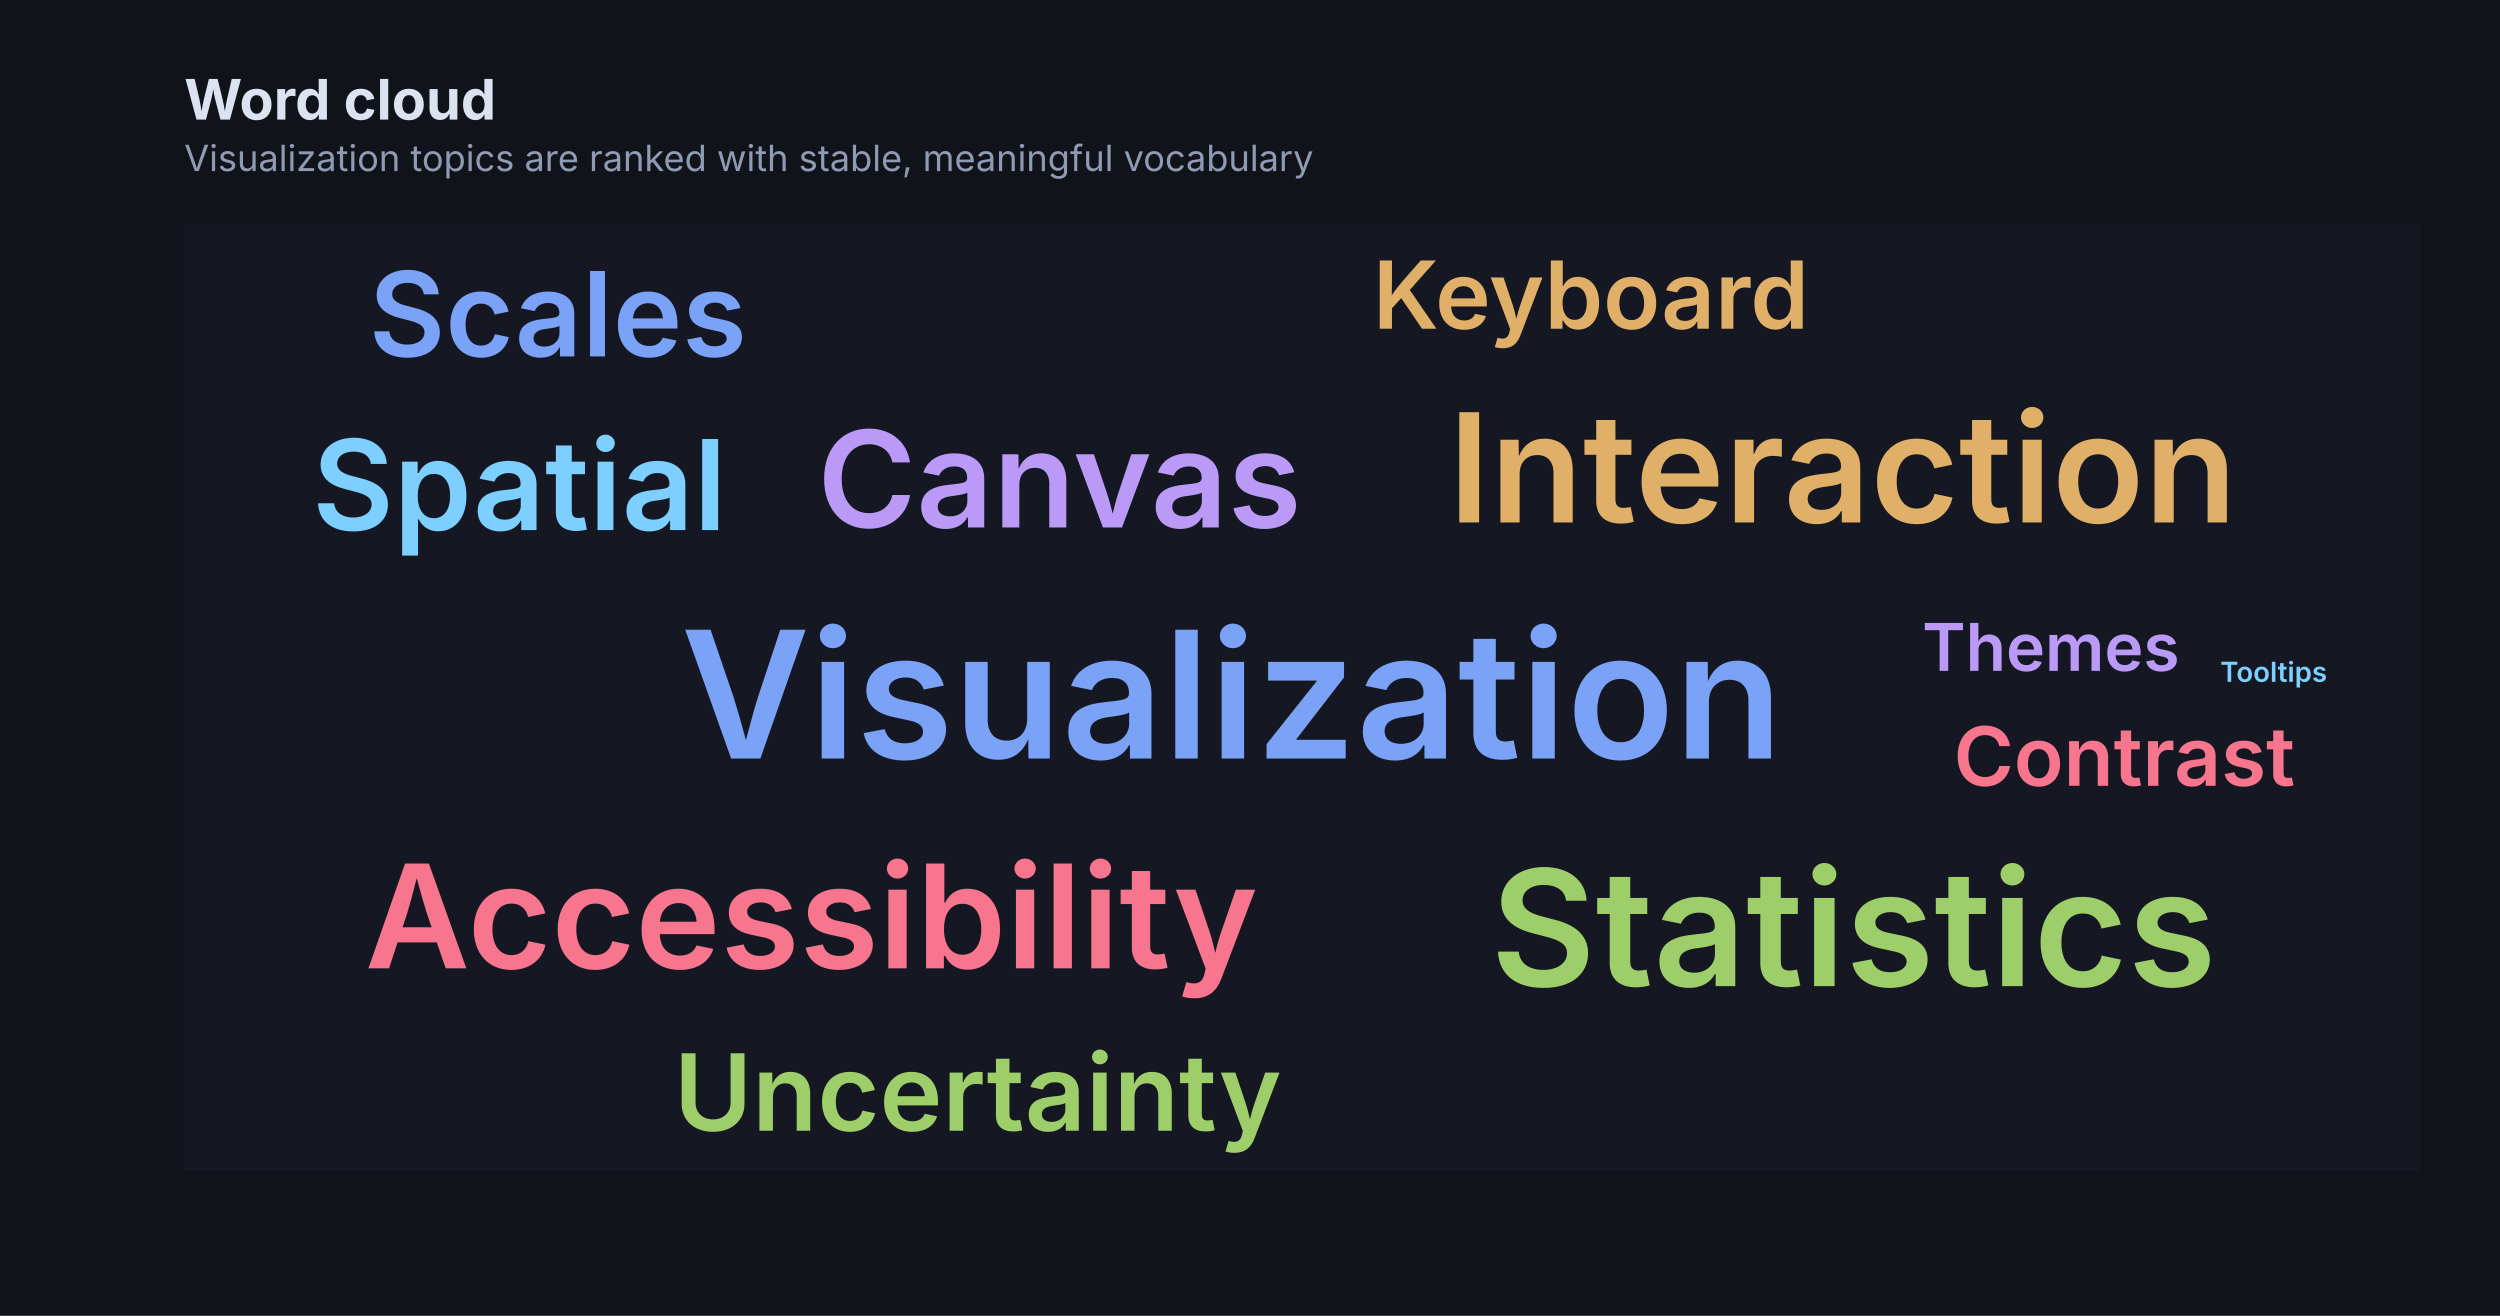
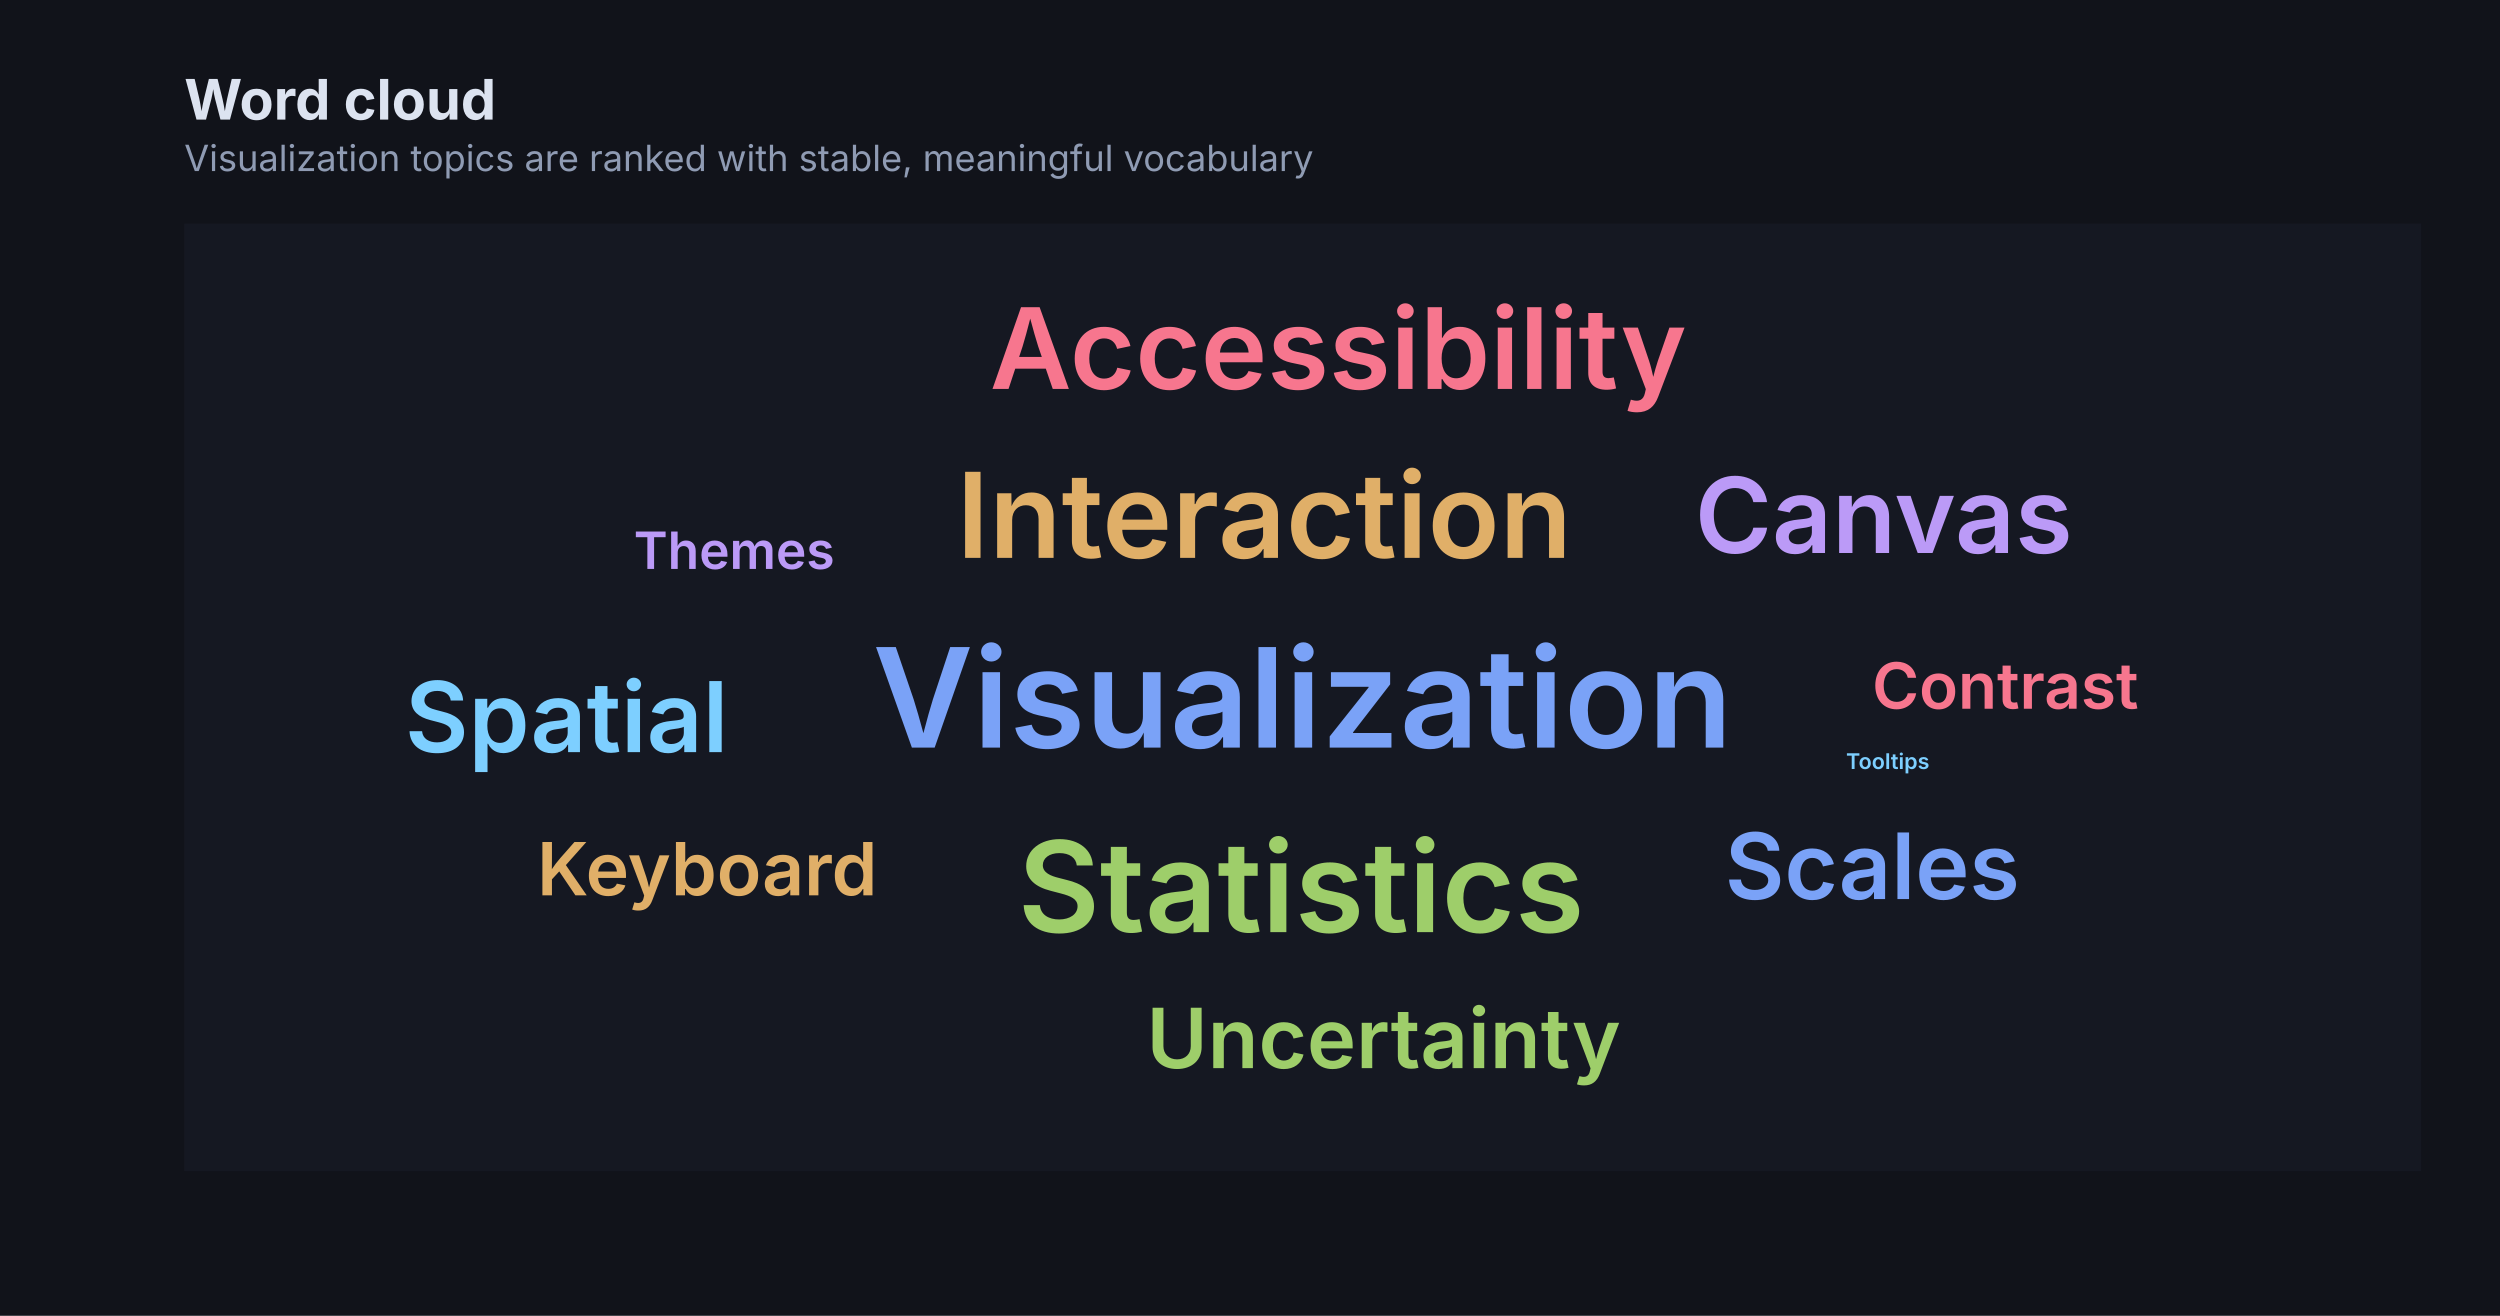
<svg xmlns="http://www.w3.org/2000/svg" width="760" height="400" viewBox="0 0 760 400" role="img" aria-labelledby="title description">
  <defs>
    <clipPath id="clip-1">
      <rect x="56" y="68" width="680" height="288" />
    </clipPath>
  </defs>
  <rect width="100%" height="100%" fill="#11131a" />
  <g data-scene-node="scene:root">
    <rect data-scene-node="chart:panel" x="56" y="68" width="680" height="288" rx="0" fill="#151822" />
    <g data-scene-node="layer-0:group" clip-path="url(#clip-1)">
-       <text data-scene-node="layer-0:word-cloud:0" x="374.492" y="211.014" fill="#7aa2f7" font-family="Inter, ui-sans-serif, system-ui, -apple-system, BlinkMacSystemFont, &quot;Segoe UI&quot;, sans-serif" font-size="53.82" font-weight="600" text-anchor="middle" dominant-baseline="central">Visualization</text>
-       <text data-scene-node="layer-0:word-cloud:1" x="563.445" y="281.918" fill="#9ece6a" font-family="Inter, ui-sans-serif, system-ui, -apple-system, BlinkMacSystemFont, &quot;Segoe UI&quot;, sans-serif" font-size="49.109" font-weight="600" text-anchor="middle" dominant-baseline="central">Statistics</text>
-       <text data-scene-node="layer-0:word-cloud:2" x="560.164" y="142.072" fill="#e0af68" font-family="Inter, ui-sans-serif, system-ui, -apple-system, BlinkMacSystemFont, &quot;Segoe UI&quot;, sans-serif" font-size="46.09" font-weight="600" text-anchor="middle" dominant-baseline="central">Interaction</text>
-       <text data-scene-node="layer-0:word-cloud:3" x="246.676" y="278.451" fill="#f7768e" font-family="Inter, ui-sans-serif, system-ui, -apple-system, BlinkMacSystemFont, &quot;Segoe UI&quot;, sans-serif" font-size="43.776" font-weight="600" text-anchor="middle" dominant-baseline="central">Accessibility</text>
-       <text data-scene-node="layer-0:word-cloud:4" x="322.068" y="145.522" fill="#bb9af7" font-family="Inter, ui-sans-serif, system-ui, -apple-system, BlinkMacSystemFont, &quot;Segoe UI&quot;, sans-serif" font-size="40.782" font-weight="600" text-anchor="middle" dominant-baseline="central">Canvas</text>
-       <text data-scene-node="layer-0:word-cloud:5" x="157.904" y="147.294" fill="#7dcfff" font-family="Inter, ui-sans-serif, system-ui, -apple-system, BlinkMacSystemFont, &quot;Segoe UI&quot;, sans-serif" font-size="38.056" font-weight="600" text-anchor="middle" dominant-baseline="central">Spatial</text>
-       <text data-scene-node="layer-0:word-cloud:6" x="169.578" y="95.364" fill="#7aa2f7" font-family="Inter, ui-sans-serif, system-ui, -apple-system, BlinkMacSystemFont, &quot;Segoe UI&quot;, sans-serif" font-size="35.681" font-weight="600" text-anchor="middle" dominant-baseline="central">Scales</text>
-       <text data-scene-node="layer-0:word-cloud:7" x="297.223" y="331.954" fill="#9ece6a" font-family="Inter, ui-sans-serif, system-ui, -apple-system, BlinkMacSystemFont, &quot;Segoe UI&quot;, sans-serif" font-size="32.382" font-weight="600" text-anchor="middle" dominant-baseline="central">Uncertainty</text>
-       <text data-scene-node="layer-0:word-cloud:8" x="483.638" y="89.555" fill="#e0af68" font-family="Inter, ui-sans-serif, system-ui, -apple-system, BlinkMacSystemFont, &quot;Segoe UI&quot;, sans-serif" font-size="28.551" font-weight="600" text-anchor="middle" dominant-baseline="central">Keyboard</text>
-       <text data-scene-node="layer-0:word-cloud:9" x="645.769" y="229.841" fill="#f7768e" font-family="Inter, ui-sans-serif, system-ui, -apple-system, BlinkMacSystemFont, &quot;Segoe UI&quot;, sans-serif" font-size="24.855" font-weight="600" text-anchor="middle" dominant-baseline="central">Contrast</text>
-       <text data-scene-node="layer-0:word-cloud:10" x="623.463" y="196.661" fill="#bb9af7" font-family="Inter, ui-sans-serif, system-ui, -apple-system, BlinkMacSystemFont, &quot;Segoe UI&quot;, sans-serif" font-size="20.038" font-weight="600" text-anchor="middle" dominant-baseline="central">Themes</text>
-       <text data-scene-node="layer-0:word-cloud:11" x="691.202" y="204.22" fill="#7dcfff" font-family="Inter, ui-sans-serif, system-ui, -apple-system, BlinkMacSystemFont, &quot;Segoe UI&quot;, sans-serif" font-size="8.409" font-weight="600" text-anchor="middle" dominant-baseline="central">Tooltips</text>
+       <text data-scene-node="layer-0:word-cloud:0" x="396" y="212" fill="#7aa2f7" font-family="Inter, ui-sans-serif, system-ui, -apple-system, BlinkMacSystemFont, &quot;Segoe UI&quot;, sans-serif" font-size="42" font-weight="600" text-anchor="middle" dominant-baseline="central">Visualization</text>
+       <text data-scene-node="layer-0:word-cloud:1" x="395.52" y="269.415" fill="#9ece6a" font-family="Inter, ui-sans-serif, system-ui, -apple-system, BlinkMacSystemFont, &quot;Segoe UI&quot;, sans-serif" font-size="38.324" font-weight="600" text-anchor="middle" dominant-baseline="central">Statistics</text>
+       <text data-scene-node="layer-0:word-cloud:2" x="384.324" y="156.506" fill="#e0af68" font-family="Inter, ui-sans-serif, system-ui, -apple-system, BlinkMacSystemFont, &quot;Segoe UI&quot;, sans-serif" font-size="35.968" font-weight="600" text-anchor="middle" dominant-baseline="central">Interaction</text>
+       <text data-scene-node="layer-0:word-cloud:3" x="406.816" y="105.81" fill="#f7768e" font-family="Inter, ui-sans-serif, system-ui, -apple-system, BlinkMacSystemFont, &quot;Segoe UI&quot;, sans-serif" font-size="34.162" font-weight="600" text-anchor="middle" dominant-baseline="central">Accessibility</text>
+       <text data-scene-node="layer-0:word-cloud:4" x="572.652" y="156.533" fill="#bb9af7" font-family="Inter, ui-sans-serif, system-ui, -apple-system, BlinkMacSystemFont, &quot;Segoe UI&quot;, sans-serif" font-size="31.825" font-weight="600" text-anchor="middle" dominant-baseline="central">Canvas</text>
+       <text data-scene-node="layer-0:word-cloud:5" x="172.264" y="217.848" fill="#7dcfff" font-family="Inter, ui-sans-serif, system-ui, -apple-system, BlinkMacSystemFont, &quot;Segoe UI&quot;, sans-serif" font-size="29.698" font-weight="600" text-anchor="middle" dominant-baseline="central">Spatial</text>
+       <text data-scene-node="layer-0:word-cloud:6" x="569.178" y="263.197" fill="#7aa2f7" font-family="Inter, ui-sans-serif, system-ui, -apple-system, BlinkMacSystemFont, &quot;Segoe UI&quot;, sans-serif" font-size="27.844" font-weight="600" text-anchor="middle" dominant-baseline="central">Scales</text>
+       <text data-scene-node="layer-0:word-cloud:7" x="420.622" y="315.525" fill="#9ece6a" font-family="Inter, ui-sans-serif, system-ui, -apple-system, BlinkMacSystemFont, &quot;Segoe UI&quot;, sans-serif" font-size="25.27" font-weight="600" text-anchor="middle" dominant-baseline="central">Uncertainty</text>
+       <text data-scene-node="layer-0:word-cloud:8" x="214.992" y="264.068" fill="#e0af68" font-family="Inter, ui-sans-serif, system-ui, -apple-system, BlinkMacSystemFont, &quot;Segoe UI&quot;, sans-serif" font-size="22.28" font-weight="600" text-anchor="middle" dominant-baseline="central">Keyboard</text>
+       <text data-scene-node="layer-0:word-cloud:9" x="609.615" y="208.395" fill="#f7768e" font-family="Inter, ui-sans-serif, system-ui, -apple-system, BlinkMacSystemFont, &quot;Segoe UI&quot;, sans-serif" font-size="19.396" font-weight="600" text-anchor="middle" dominant-baseline="central">Contrast</text>
+       <text data-scene-node="layer-0:word-cloud:10" x="223.187" y="167.272" fill="#bb9af7" font-family="Inter, ui-sans-serif, system-ui, -apple-system, BlinkMacSystemFont, &quot;Segoe UI&quot;, sans-serif" font-size="15.637" font-weight="600" text-anchor="middle" dominant-baseline="central">Themes</text>
+       <text data-scene-node="layer-0:word-cloud:11" x="573.878" y="231.38" fill="#7dcfff" font-family="Inter, ui-sans-serif, system-ui, -apple-system, BlinkMacSystemFont, &quot;Segoe UI&quot;, sans-serif" font-size="6.563" font-weight="600" text-anchor="middle" dominant-baseline="central">Tooltips</text>
    </g>
    <text data-scene-node="chart:title" x="56" y="24" fill="#dce3f0" font-family="Inter, ui-sans-serif, system-ui, -apple-system, BlinkMacSystemFont, &quot;Segoe UI&quot;, sans-serif" font-size="17" font-weight="700" text-anchor="start" dominant-baseline="text-before-edge">Word cloud</text>
    <text data-scene-node="chart:subtitle" x="56" y="44" fill="#8f9bb3" font-family="Inter, ui-sans-serif, system-ui, -apple-system, BlinkMacSystemFont, &quot;Segoe UI&quot;, sans-serif" font-size="11" font-weight="400" text-anchor="start" dominant-baseline="text-before-edge">Visualization topics are ranked with stable, meaningful vocabulary</text>
  </g>
</svg>
